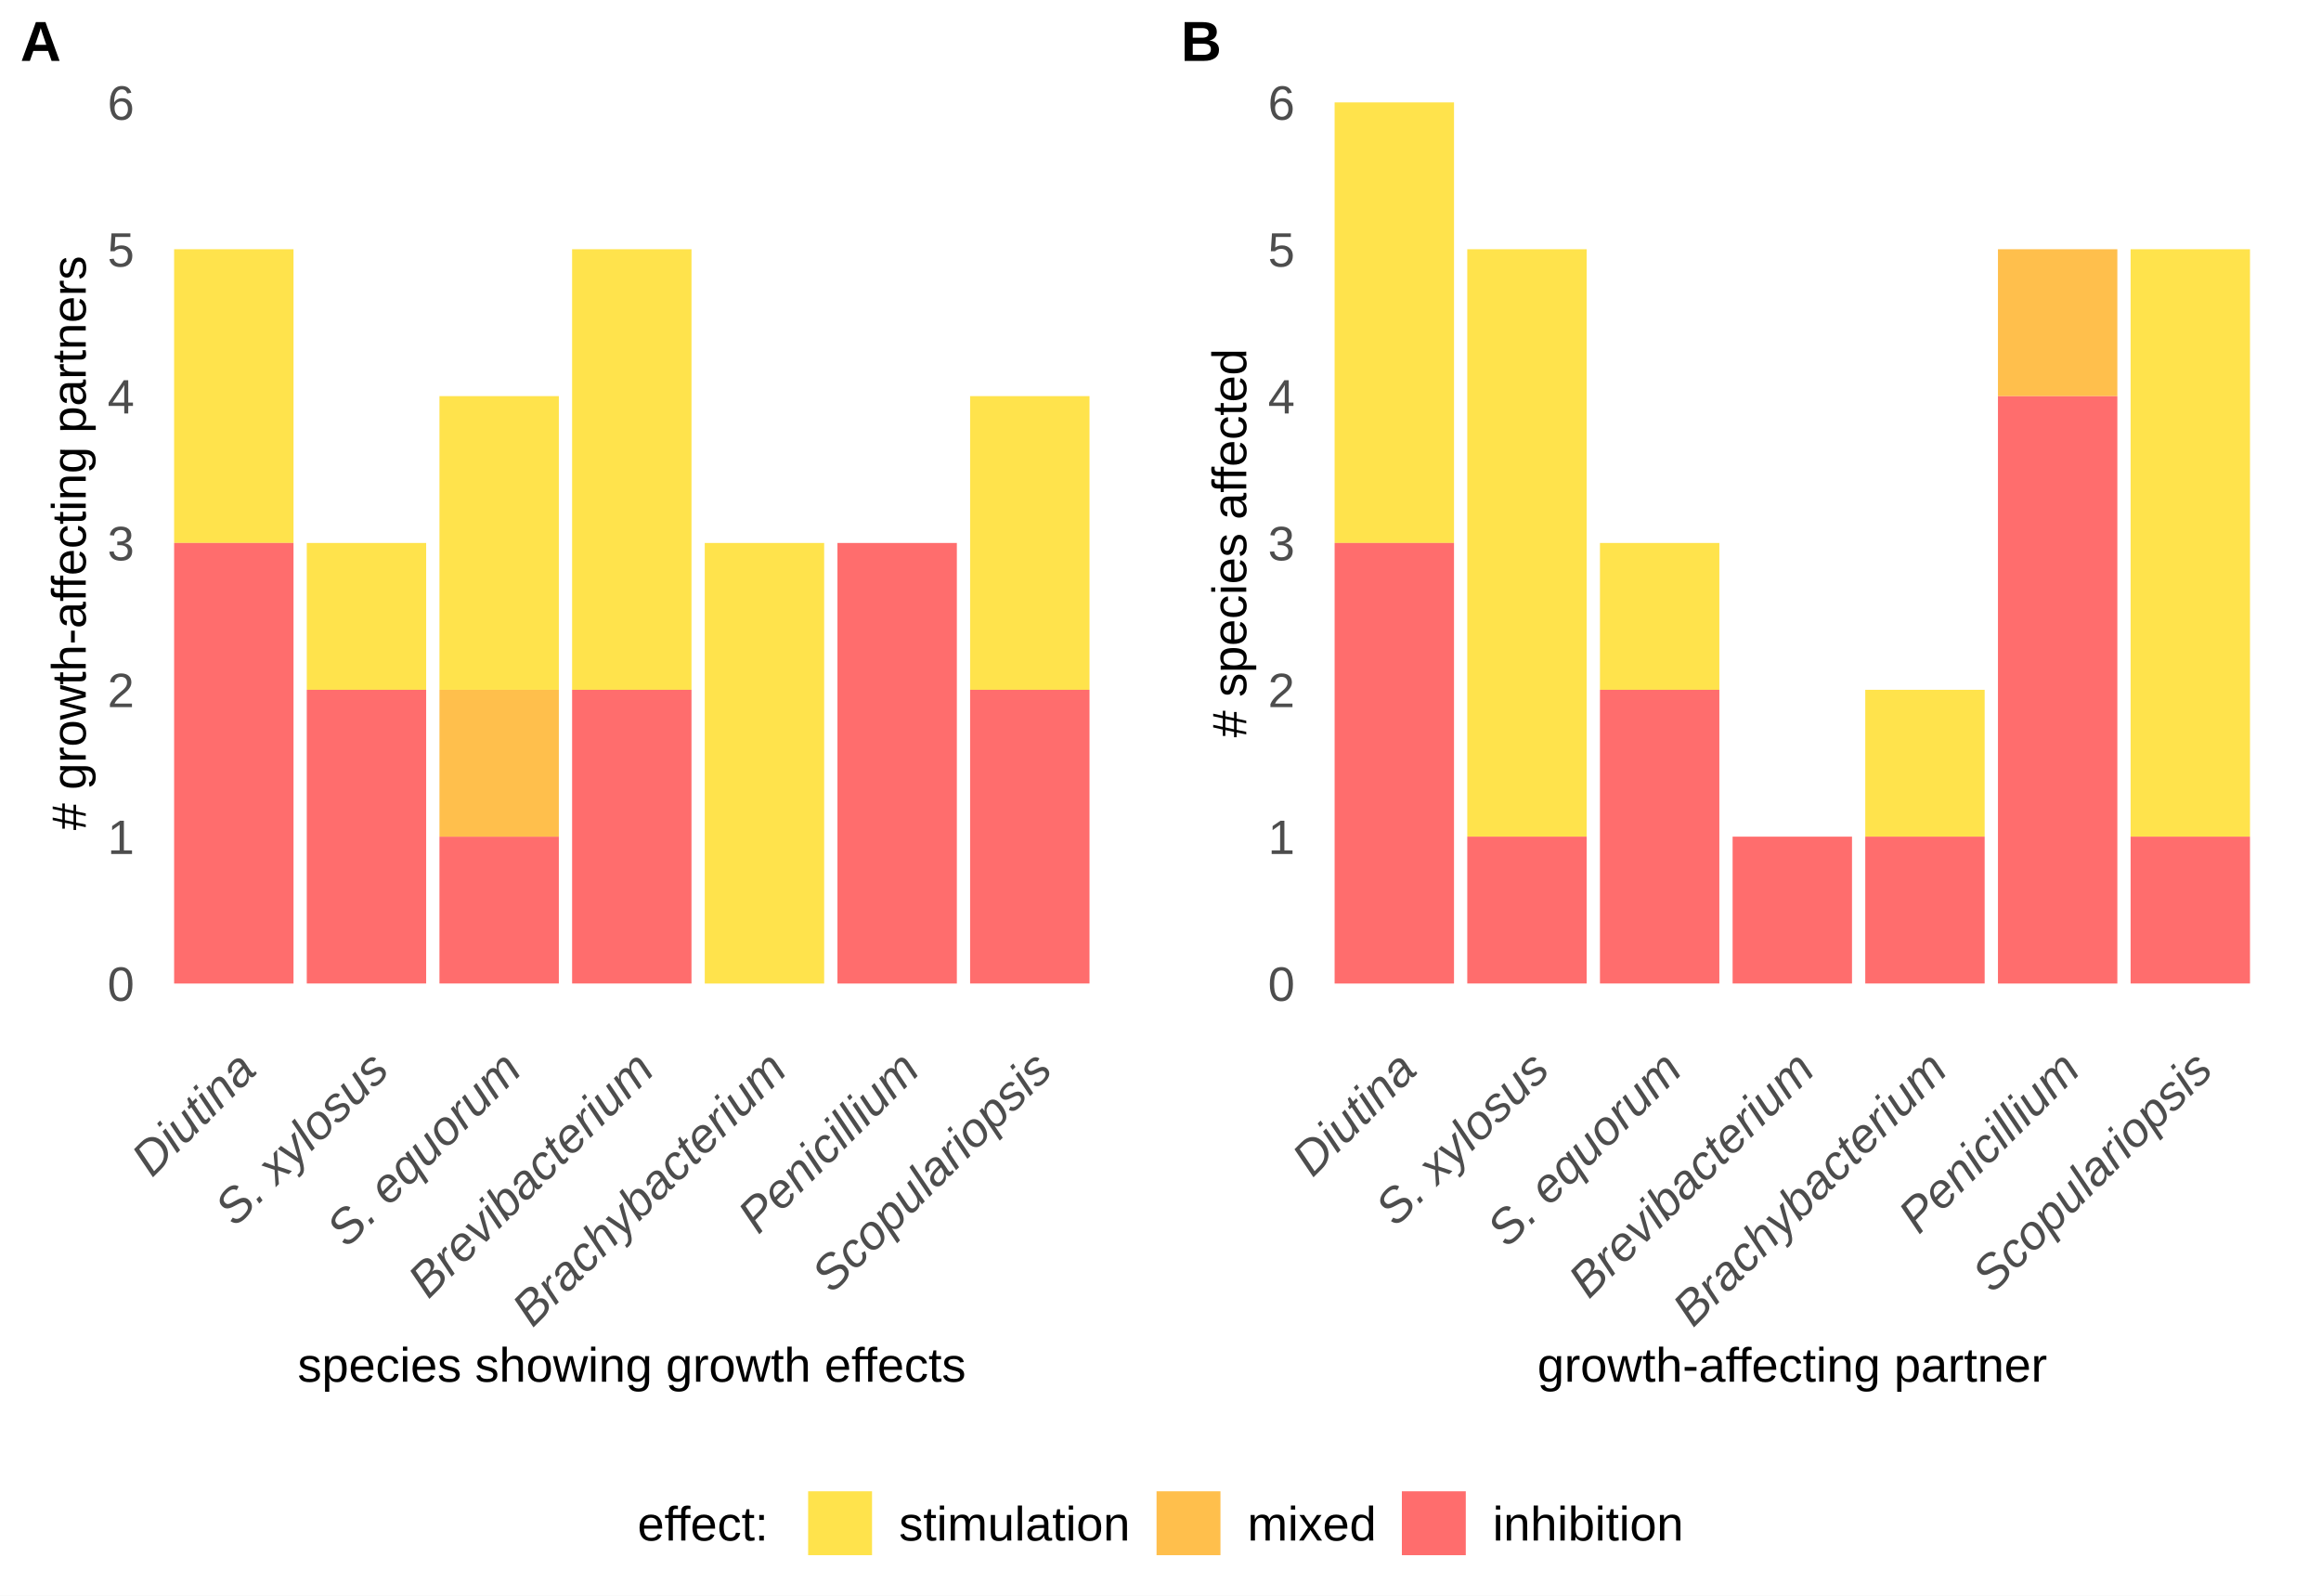
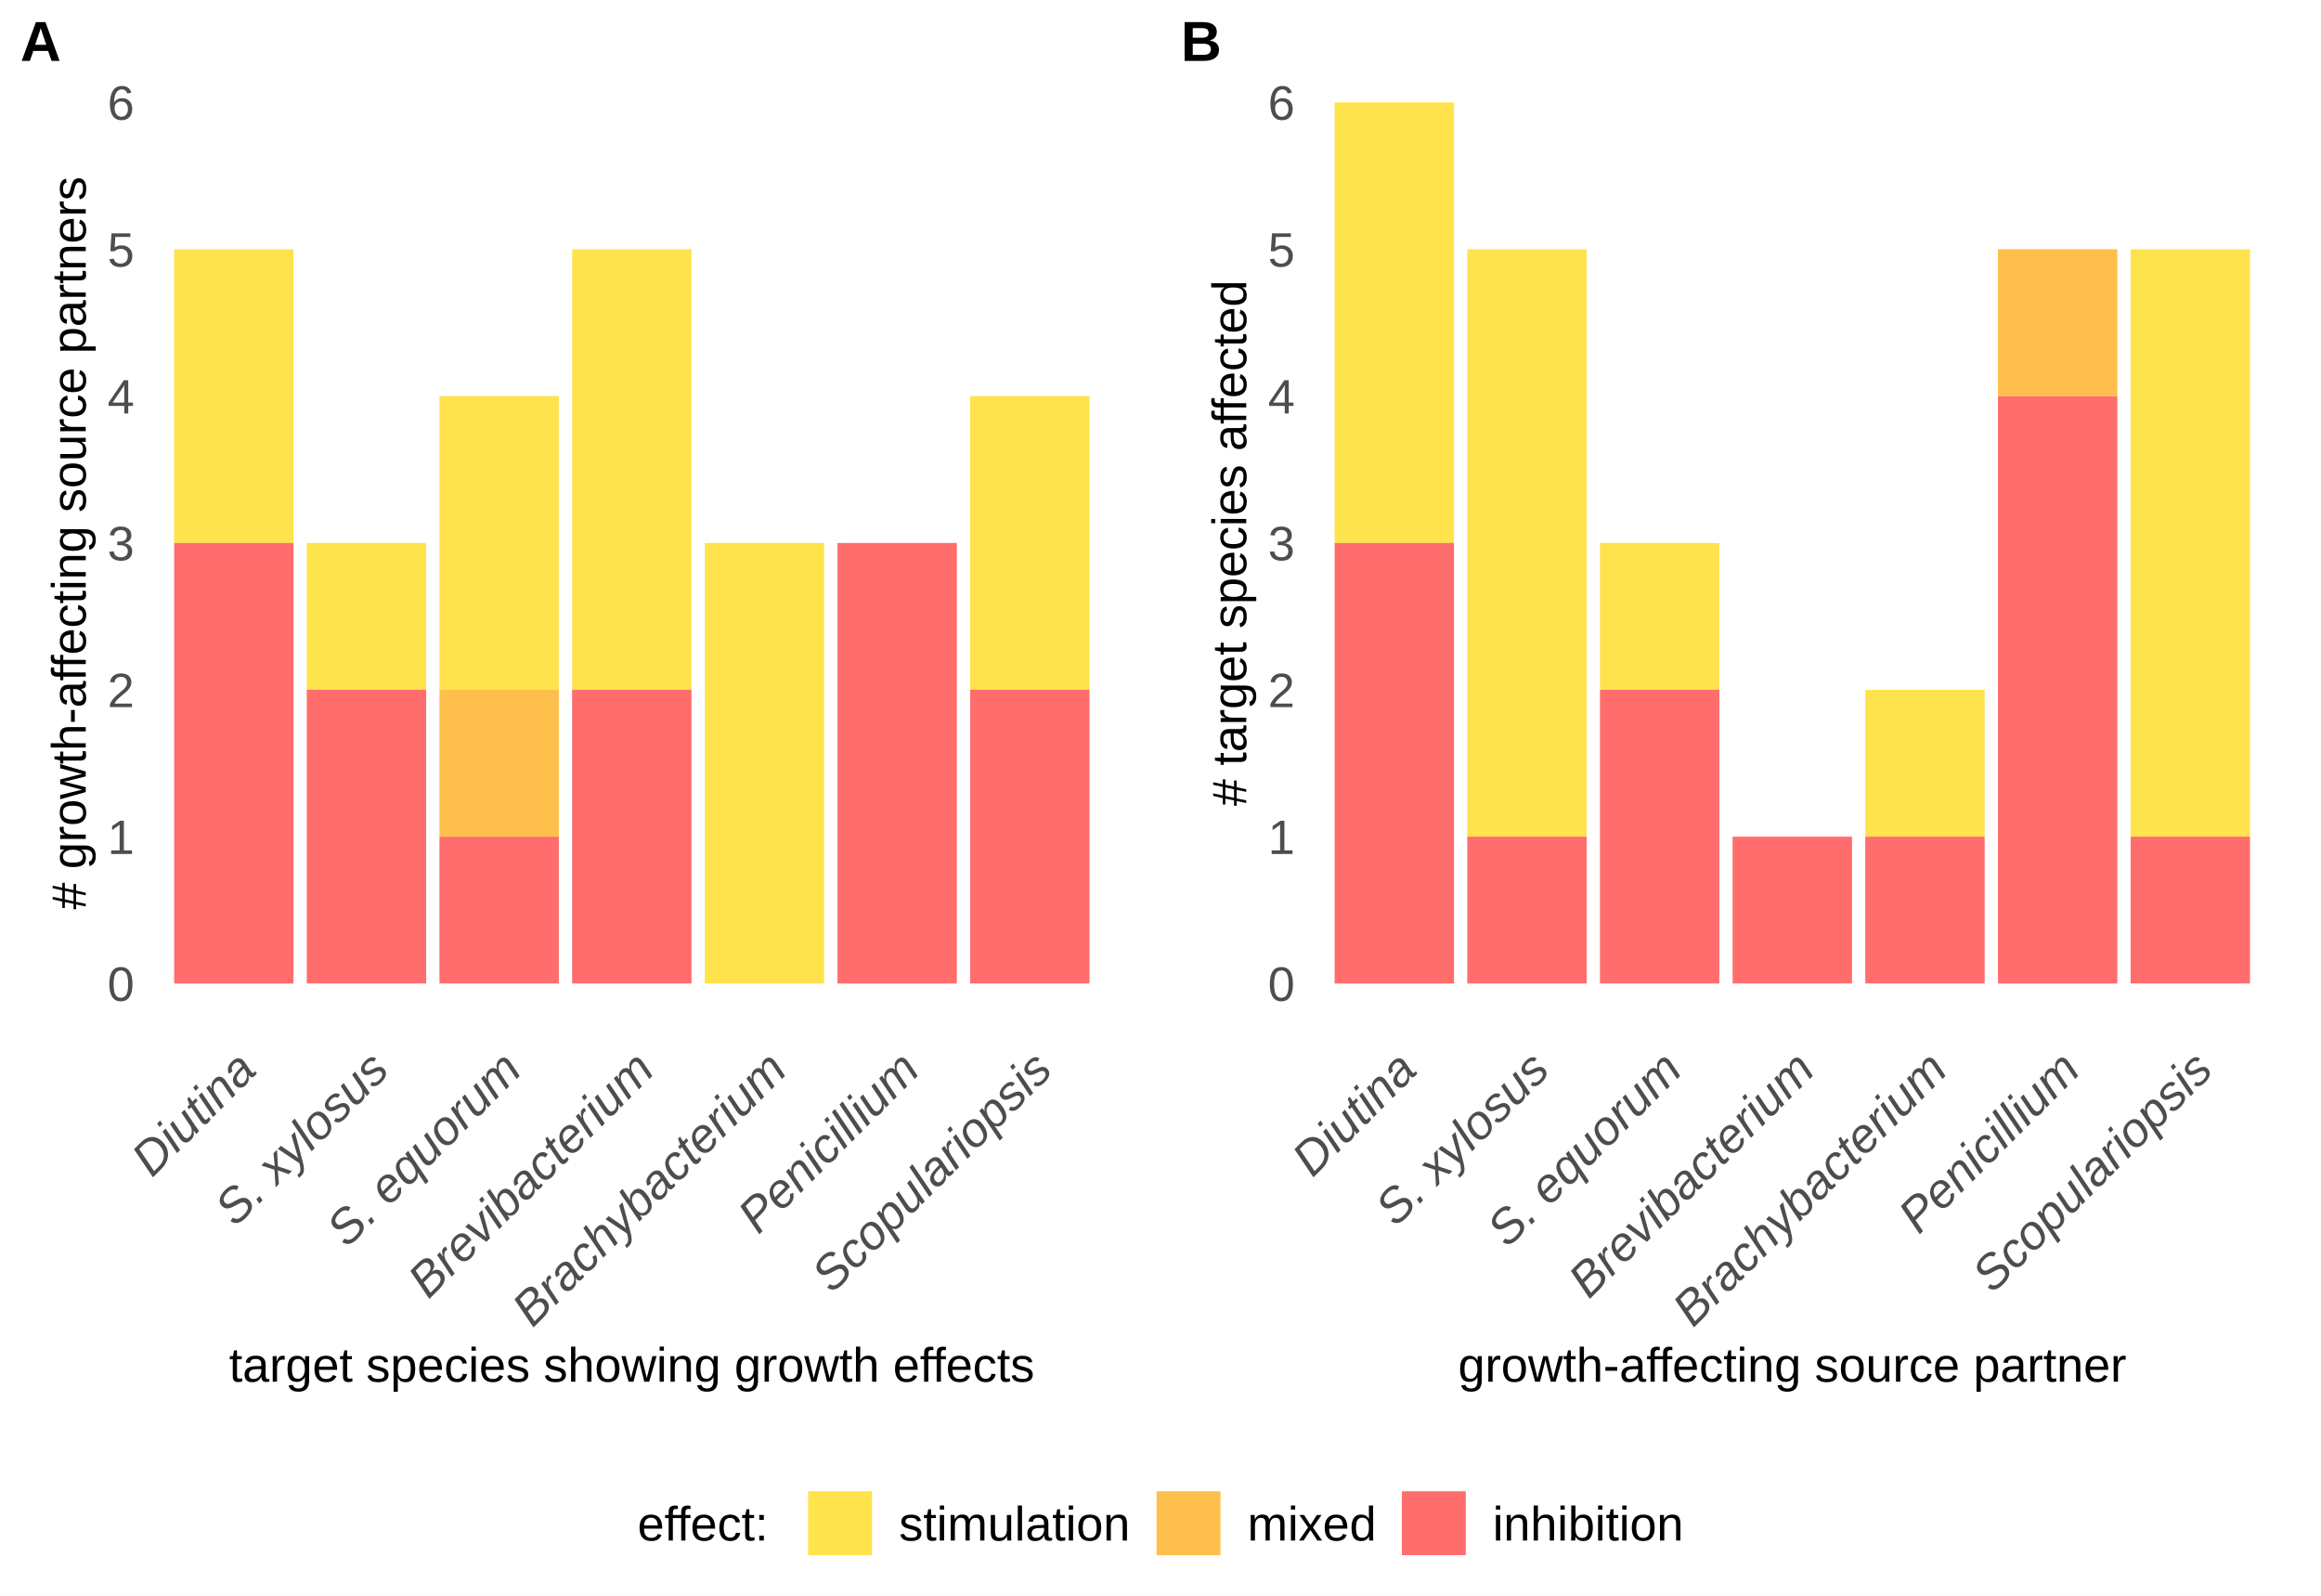
<svg xmlns="http://www.w3.org/2000/svg" class="svglite" width="576.00pt" height="396.00pt" viewBox="0 0 576.00 396.00">
  <defs>
    <style type="text/css">
    .svglite line, .svglite polyline, .svglite polygon, .svglite path, .svglite rect, .svglite circle {
      fill: none;
      stroke: #000000;
      stroke-linecap: round;
      stroke-linejoin: round;
      stroke-miterlimit: 10.00;
    }
  </style>
  </defs>
  <rect width="100%" height="100%" style="stroke: none; fill: #FFFFFF;" />
  <defs>
    <clipPath id="cpMC4wMHw1NzYuMDB8MC4wMHwzOTYuMDA=">
      <rect x="0.00" y="0.00" width="576.00" height="396.00" />
    </clipPath>
  </defs>
  <g clip-path="url(#cpMC4wMHw1NzYuMDB8MC4wMHwzOTYuMDA=)">
</g>
  <defs>
    <clipPath id="cpMC4wMHw1NzYuMDB8MC4wMHwzNjAuMDA=">
      <rect x="0.00" y="0.00" width="576.00" height="360.00" />
    </clipPath>
  </defs>
  <g clip-path="url(#cpMC4wMHw1NzYuMDB8MC4wMHwzNjAuMDA=)">
</g>
  <g clip-path="url(#cpMC4wMHw1NzYuMDB8MC4wMHwzOTYuMDA=)">
</g>
  <defs>
    <clipPath id="cpNy4yMHwyODAuODB8OS4wMHwzNTEuMDA=">
      <rect x="7.20" y="9.00" width="273.60" height="342.00" />
    </clipPath>
  </defs>
  <g clip-path="url(#cpNy4yMHwyODAuODB8OS4wMHwzNTEuMDA=)">
</g>
  <g clip-path="url(#cpMC4wMHw1NzYuMDB8MC4wMHwzOTYuMDA=)">
</g>
  <defs>
    <clipPath id="cpMzguMjd8Mjc1LjMyfDE0LjQ4fDI1NC45OQ==">
      <rect x="38.27" y="14.48" width="237.05" height="240.52" />
    </clipPath>
  </defs>
  <g clip-path="url(#cpMzguMjd8Mjc1LjMyfDE0LjQ4fDI1NC45OQ==)">
    <rect x="43.21" y="61.85" width="29.63" height="72.88" style="stroke-width: 1.07; stroke: none; stroke-linecap: square; stroke-linejoin: miter; fill: #FFD700; fill-opacity: 0.70;" />
    <rect x="43.21" y="134.74" width="29.63" height="109.33" style="stroke-width: 1.07; stroke: none; stroke-linecap: square; stroke-linejoin: miter; fill: #FF3030; fill-opacity: 0.70;" />
    <rect x="43.21" y="134.74" width="29.63" height="0.00" style="stroke-width: 1.07; stroke: none; stroke-linecap: square; stroke-linejoin: miter; fill: #FFA500; fill-opacity: 0.70;" />
    <rect x="76.13" y="134.74" width="29.63" height="36.44" style="stroke-width: 1.07; stroke: none; stroke-linecap: square; stroke-linejoin: miter; fill: #FFD700; fill-opacity: 0.70;" />
    <rect x="76.13" y="171.18" width="29.63" height="72.88" style="stroke-width: 1.07; stroke: none; stroke-linecap: square; stroke-linejoin: miter; fill: #FF3030; fill-opacity: 0.70;" />
    <rect x="76.13" y="171.18" width="29.63" height="0.00" style="stroke-width: 1.07; stroke: none; stroke-linecap: square; stroke-linejoin: miter; fill: #FFA500; fill-opacity: 0.70;" />
    <rect x="109.06" y="98.30" width="29.63" height="72.88" style="stroke-width: 1.07; stroke: none; stroke-linecap: square; stroke-linejoin: miter; fill: #FFD700; fill-opacity: 0.70;" />
    <rect x="109.06" y="207.62" width="29.63" height="36.44" style="stroke-width: 1.07; stroke: none; stroke-linecap: square; stroke-linejoin: miter; fill: #FF3030; fill-opacity: 0.70;" />
    <rect x="109.06" y="171.18" width="29.63" height="36.44" style="stroke-width: 1.07; stroke: none; stroke-linecap: square; stroke-linejoin: miter; fill: #FFA500; fill-opacity: 0.70;" />
    <rect x="141.98" y="61.85" width="29.63" height="109.33" style="stroke-width: 1.07; stroke: none; stroke-linecap: square; stroke-linejoin: miter; fill: #FFD700; fill-opacity: 0.70;" />
    <rect x="141.98" y="171.18" width="29.63" height="72.88" style="stroke-width: 1.07; stroke: none; stroke-linecap: square; stroke-linejoin: miter; fill: #FF3030; fill-opacity: 0.70;" />
    <rect x="141.98" y="171.18" width="29.63" height="0.00" style="stroke-width: 1.07; stroke: none; stroke-linecap: square; stroke-linejoin: miter; fill: #FFA500; fill-opacity: 0.70;" />
    <rect x="174.90" y="134.74" width="29.63" height="109.33" style="stroke-width: 1.07; stroke: none; stroke-linecap: square; stroke-linejoin: miter; fill: #FFD700; fill-opacity: 0.70;" />
    <rect x="174.90" y="244.06" width="29.63" height="0.00" style="stroke-width: 1.07; stroke: none; stroke-linecap: square; stroke-linejoin: miter; fill: #FF3030; fill-opacity: 0.70;" />
    <rect x="174.90" y="244.06" width="29.63" height="0.00" style="stroke-width: 1.07; stroke: none; stroke-linecap: square; stroke-linejoin: miter; fill: #FFA500; fill-opacity: 0.70;" />
    <rect x="207.83" y="134.74" width="29.63" height="0.00" style="stroke-width: 1.07; stroke: none; stroke-linecap: square; stroke-linejoin: miter; fill: #FFD700; fill-opacity: 0.70;" />
    <rect x="207.83" y="134.74" width="29.63" height="109.33" style="stroke-width: 1.07; stroke: none; stroke-linecap: square; stroke-linejoin: miter; fill: #FF3030; fill-opacity: 0.70;" />
    <rect x="207.83" y="134.74" width="29.63" height="0.00" style="stroke-width: 1.07; stroke: none; stroke-linecap: square; stroke-linejoin: miter; fill: #FFA500; fill-opacity: 0.70;" />
    <rect x="240.75" y="98.30" width="29.63" height="72.88" style="stroke-width: 1.07; stroke: none; stroke-linecap: square; stroke-linejoin: miter; fill: #FFD700; fill-opacity: 0.70;" />
    <rect x="240.75" y="171.18" width="29.63" height="72.88" style="stroke-width: 1.07; stroke: none; stroke-linecap: square; stroke-linejoin: miter; fill: #FF3030; fill-opacity: 0.70;" />
    <rect x="240.75" y="171.18" width="29.63" height="0.00" style="stroke-width: 1.07; stroke: none; stroke-linecap: square; stroke-linejoin: miter; fill: #FFA500; fill-opacity: 0.70;" />
  </g>
  <g clip-path="url(#cpMC4wMHw1NzYuMDB8MC4wMHwzOTYuMDA=)">
    <text x="33.34" y="248.36" text-anchor="end" style="font-size: 12.00px; fill: #4D4D4D; font-family: Arial;" textLength="6.67px" lengthAdjust="spacingAndGlyphs">0</text>
    <text x="33.34" y="211.92" text-anchor="end" style="font-size: 12.00px; fill: #4D4D4D; font-family: Arial;" textLength="6.67px" lengthAdjust="spacingAndGlyphs">1</text>
    <text x="33.34" y="175.48" text-anchor="end" style="font-size: 12.00px; fill: #4D4D4D; font-family: Arial;" textLength="6.67px" lengthAdjust="spacingAndGlyphs">2</text>
    <text x="33.34" y="139.04" text-anchor="end" style="font-size: 12.00px; fill: #4D4D4D; font-family: Arial;" textLength="6.67px" lengthAdjust="spacingAndGlyphs">3</text>
    <text x="33.34" y="102.60" text-anchor="end" style="font-size: 12.00px; fill: #4D4D4D; font-family: Arial;" textLength="6.67px" lengthAdjust="spacingAndGlyphs">4</text>
    <text x="33.34" y="66.16" text-anchor="end" style="font-size: 12.00px; fill: #4D4D4D; font-family: Arial;" textLength="6.67px" lengthAdjust="spacingAndGlyphs">5</text>
    <text x="33.34" y="29.71" text-anchor="end" style="font-size: 12.00px; fill: #4D4D4D; font-family: Arial;" textLength="6.67px" lengthAdjust="spacingAndGlyphs">6</text>
    <text transform="translate(64.11,266.01) rotate(-45)" text-anchor="end" style="font-size: 12.00px; font-style: italic; fill: #4D4D4D; font-family: Arial;" textLength="37.35px" lengthAdjust="spacingAndGlyphs">Diutina</text>
    <text transform="translate(97.03,266.01) rotate(-45)" text-anchor="end" style="font-size: 12.00px; font-style: italic; fill: #4D4D4D; font-family: Arial;" textLength="54.68px" lengthAdjust="spacingAndGlyphs">S. xylosus</text>
    <text transform="translate(129.95,266.01) rotate(-45)" text-anchor="end" style="font-size: 12.00px; font-style: italic; fill: #4D4D4D; font-family: Arial;" textLength="62.04px" lengthAdjust="spacingAndGlyphs">S. equorum</text>
    <text transform="translate(162.88,266.01) rotate(-45)" text-anchor="end" style="font-size: 12.00px; font-style: italic; fill: #4D4D4D; font-family: Arial;" textLength="80.02px" lengthAdjust="spacingAndGlyphs">Brevibacterium</text>
    <text transform="translate(195.80,266.01) rotate(-45)" text-anchor="end" style="font-size: 12.00px; font-style: italic; fill: #4D4D4D; font-family: Arial;" textLength="90.03px" lengthAdjust="spacingAndGlyphs">Brachybacterium</text>
    <text transform="translate(228.73,266.01) rotate(-45)" text-anchor="end" style="font-size: 12.00px; font-style: italic; fill: #4D4D4D; font-family: Arial;" textLength="57.34px" lengthAdjust="spacingAndGlyphs">Penicillium</text>
    <text transform="translate(261.65,266.01) rotate(-45)" text-anchor="end" style="font-size: 12.00px; font-style: italic; fill: #4D4D4D; font-family: Arial;" textLength="78.03px" lengthAdjust="spacingAndGlyphs">Scopulariopsis</text>
-     <text x="156.79" y="342.88" text-anchor="middle" style="font-size: 12.00px; font-family: Arial;" textLength="166.08px" lengthAdjust="spacingAndGlyphs">species showing growth effects</text>
-     <text transform="translate(21.28,134.74) rotate(-90)" text-anchor="middle" style="font-size: 12.00px; font-family: Arial;" textLength="142.74px" lengthAdjust="spacingAndGlyphs"># growth-affecting partners</text>
+     <text x="156.79" y="342.88" text-anchor="middle" style="font-size: 12.00px; font-family: Arial;" textLength="200.10px" lengthAdjust="spacingAndGlyphs">target species showing growth effects</text>
+     <text transform="translate(21.28,134.74) rotate(-90)" text-anchor="middle" style="font-size: 12.00px; font-family: Arial;" textLength="182.09px" lengthAdjust="spacingAndGlyphs"># growth-affecting source partners</text>
    <text x="5.05" y="15.11" style="font-size: 14.00px; font-weight: bold; font-family: Arial;" textLength="10.11px" lengthAdjust="spacingAndGlyphs">A</text>
  </g>
  <defs>
    <clipPath id="cpMjk1LjIwfDU2OC44MHw5LjAwfDM1MS4wMA==">
      <rect x="295.20" y="9.00" width="273.60" height="342.00" />
    </clipPath>
  </defs>
  <g clip-path="url(#cpMjk1LjIwfDU2OC44MHw5LjAwfDM1MS4wMA==)">
</g>
  <g clip-path="url(#cpMC4wMHw1NzYuMDB8MC4wMHwzOTYuMDA=)">
</g>
  <defs>
    <clipPath id="cpMzI2LjI3fDU2My4zMnwxNC40OHwyNTQuOTk=">
      <rect x="326.27" y="14.48" width="237.05" height="240.52" />
    </clipPath>
  </defs>
  <g clip-path="url(#cpMzI2LjI3fDU2My4zMnwxNC40OHwyNTQuOTk=)">
    <rect x="331.21" y="25.41" width="29.63" height="109.33" style="stroke-width: 1.07; stroke: none; stroke-linecap: square; stroke-linejoin: miter; fill: #FFD700; fill-opacity: 0.70;" />
    <rect x="331.21" y="134.74" width="29.63" height="109.33" style="stroke-width: 1.07; stroke: none; stroke-linecap: square; stroke-linejoin: miter; fill: #FF3030; fill-opacity: 0.70;" />
    <rect x="331.21" y="134.74" width="29.63" height="0.00" style="stroke-width: 1.07; stroke: none; stroke-linecap: square; stroke-linejoin: miter; fill: #FFA500; fill-opacity: 0.70;" />
    <rect x="364.13" y="61.85" width="29.63" height="145.77" style="stroke-width: 1.07; stroke: none; stroke-linecap: square; stroke-linejoin: miter; fill: #FFD700; fill-opacity: 0.70;" />
    <rect x="364.13" y="207.62" width="29.63" height="36.44" style="stroke-width: 1.07; stroke: none; stroke-linecap: square; stroke-linejoin: miter; fill: #FF3030; fill-opacity: 0.70;" />
    <rect x="364.13" y="207.62" width="29.63" height="0.00" style="stroke-width: 1.07; stroke: none; stroke-linecap: square; stroke-linejoin: miter; fill: #FFA500; fill-opacity: 0.70;" />
    <rect x="397.06" y="134.74" width="29.63" height="36.44" style="stroke-width: 1.07; stroke: none; stroke-linecap: square; stroke-linejoin: miter; fill: #FFD700; fill-opacity: 0.70;" />
    <rect x="397.06" y="171.18" width="29.63" height="72.88" style="stroke-width: 1.07; stroke: none; stroke-linecap: square; stroke-linejoin: miter; fill: #FF3030; fill-opacity: 0.70;" />
    <rect x="397.06" y="171.18" width="29.63" height="0.00" style="stroke-width: 1.07; stroke: none; stroke-linecap: square; stroke-linejoin: miter; fill: #FFA500; fill-opacity: 0.70;" />
    <rect x="429.98" y="207.62" width="29.63" height="0.00" style="stroke-width: 1.07; stroke: none; stroke-linecap: square; stroke-linejoin: miter; fill: #FFD700; fill-opacity: 0.70;" />
    <rect x="429.98" y="207.62" width="29.63" height="36.44" style="stroke-width: 1.07; stroke: none; stroke-linecap: square; stroke-linejoin: miter; fill: #FF3030; fill-opacity: 0.70;" />
    <rect x="429.98" y="207.62" width="29.63" height="0.00" style="stroke-width: 1.07; stroke: none; stroke-linecap: square; stroke-linejoin: miter; fill: #FFA500; fill-opacity: 0.70;" />
    <rect x="462.90" y="171.18" width="29.63" height="36.44" style="stroke-width: 1.07; stroke: none; stroke-linecap: square; stroke-linejoin: miter; fill: #FFD700; fill-opacity: 0.70;" />
    <rect x="462.90" y="207.62" width="29.63" height="36.44" style="stroke-width: 1.07; stroke: none; stroke-linecap: square; stroke-linejoin: miter; fill: #FF3030; fill-opacity: 0.70;" />
    <rect x="462.90" y="207.62" width="29.63" height="0.00" style="stroke-width: 1.07; stroke: none; stroke-linecap: square; stroke-linejoin: miter; fill: #FFA500; fill-opacity: 0.70;" />
    <rect x="495.83" y="61.85" width="29.63" height="0.00" style="stroke-width: 1.07; stroke: none; stroke-linecap: square; stroke-linejoin: miter; fill: #FFD700; fill-opacity: 0.70;" />
    <rect x="495.83" y="98.30" width="29.63" height="145.77" style="stroke-width: 1.07; stroke: none; stroke-linecap: square; stroke-linejoin: miter; fill: #FF3030; fill-opacity: 0.70;" />
    <rect x="495.83" y="61.85" width="29.63" height="36.44" style="stroke-width: 1.07; stroke: none; stroke-linecap: square; stroke-linejoin: miter; fill: #FFA500; fill-opacity: 0.70;" />
    <rect x="528.75" y="61.85" width="29.63" height="145.77" style="stroke-width: 1.07; stroke: none; stroke-linecap: square; stroke-linejoin: miter; fill: #FFD700; fill-opacity: 0.70;" />
    <rect x="528.75" y="207.62" width="29.63" height="36.44" style="stroke-width: 1.07; stroke: none; stroke-linecap: square; stroke-linejoin: miter; fill: #FF3030; fill-opacity: 0.70;" />
    <rect x="528.75" y="207.62" width="29.63" height="0.00" style="stroke-width: 1.07; stroke: none; stroke-linecap: square; stroke-linejoin: miter; fill: #FFA500; fill-opacity: 0.70;" />
  </g>
  <g clip-path="url(#cpMC4wMHw1NzYuMDB8MC4wMHwzOTYuMDA=)">
    <text x="321.34" y="248.36" text-anchor="end" style="font-size: 12.00px; fill: #4D4D4D; font-family: Arial;" textLength="6.67px" lengthAdjust="spacingAndGlyphs">0</text>
    <text x="321.34" y="211.92" text-anchor="end" style="font-size: 12.00px; fill: #4D4D4D; font-family: Arial;" textLength="6.67px" lengthAdjust="spacingAndGlyphs">1</text>
    <text x="321.34" y="175.48" text-anchor="end" style="font-size: 12.00px; fill: #4D4D4D; font-family: Arial;" textLength="6.67px" lengthAdjust="spacingAndGlyphs">2</text>
    <text x="321.34" y="139.04" text-anchor="end" style="font-size: 12.00px; fill: #4D4D4D; font-family: Arial;" textLength="6.67px" lengthAdjust="spacingAndGlyphs">3</text>
    <text x="321.34" y="102.60" text-anchor="end" style="font-size: 12.00px; fill: #4D4D4D; font-family: Arial;" textLength="6.67px" lengthAdjust="spacingAndGlyphs">4</text>
    <text x="321.34" y="66.16" text-anchor="end" style="font-size: 12.00px; fill: #4D4D4D; font-family: Arial;" textLength="6.67px" lengthAdjust="spacingAndGlyphs">5</text>
    <text x="321.34" y="29.71" text-anchor="end" style="font-size: 12.00px; fill: #4D4D4D; font-family: Arial;" textLength="6.67px" lengthAdjust="spacingAndGlyphs">6</text>
    <text transform="translate(352.11,266.01) rotate(-45)" text-anchor="end" style="font-size: 12.00px; font-style: italic; fill: #4D4D4D; font-family: Arial;" textLength="37.35px" lengthAdjust="spacingAndGlyphs">Diutina</text>
    <text transform="translate(385.03,266.01) rotate(-45)" text-anchor="end" style="font-size: 12.00px; font-style: italic; fill: #4D4D4D; font-family: Arial;" textLength="54.68px" lengthAdjust="spacingAndGlyphs">S. xylosus</text>
    <text transform="translate(417.95,266.01) rotate(-45)" text-anchor="end" style="font-size: 12.00px; font-style: italic; fill: #4D4D4D; font-family: Arial;" textLength="62.04px" lengthAdjust="spacingAndGlyphs">S. equorum</text>
    <text transform="translate(450.88,266.01) rotate(-45)" text-anchor="end" style="font-size: 12.00px; font-style: italic; fill: #4D4D4D; font-family: Arial;" textLength="80.02px" lengthAdjust="spacingAndGlyphs">Brevibacterium</text>
    <text transform="translate(483.80,266.01) rotate(-45)" text-anchor="end" style="font-size: 12.00px; font-style: italic; fill: #4D4D4D; font-family: Arial;" textLength="90.03px" lengthAdjust="spacingAndGlyphs">Brachybacterium</text>
    <text transform="translate(516.73,266.01) rotate(-45)" text-anchor="end" style="font-size: 12.00px; font-style: italic; fill: #4D4D4D; font-family: Arial;" textLength="57.34px" lengthAdjust="spacingAndGlyphs">Penicillium</text>
    <text transform="translate(549.65,266.01) rotate(-45)" text-anchor="end" style="font-size: 12.00px; font-style: italic; fill: #4D4D4D; font-family: Arial;" textLength="78.03px" lengthAdjust="spacingAndGlyphs">Scopulariopsis</text>
-     <text x="444.79" y="342.88" text-anchor="middle" style="font-size: 12.00px; font-family: Arial;" textLength="126.73px" lengthAdjust="spacingAndGlyphs">growth-affecting partner</text>
-     <text transform="translate(309.28,134.74) rotate(-90)" text-anchor="middle" style="font-size: 12.00px; font-family: Arial;" textLength="96.72px" lengthAdjust="spacingAndGlyphs"># species affected</text>
+     <text x="444.79" y="342.88" text-anchor="middle" style="font-size: 12.00px; font-family: Arial;" textLength="166.08px" lengthAdjust="spacingAndGlyphs">growth-affecting source partner</text>
+     <text transform="translate(309.28,134.74) rotate(-90)" text-anchor="middle" style="font-size: 12.00px; font-family: Arial;" textLength="130.74px" lengthAdjust="spacingAndGlyphs"># target species affected</text>
    <text x="293.05" y="15.11" style="font-size: 14.00px; font-weight: bold; font-family: Arial;" textLength="10.11px" lengthAdjust="spacingAndGlyphs">B</text>
    <text x="158.20" y="382.30" style="font-size: 12.00px; font-family: Arial;" textLength="36.01px" lengthAdjust="spacingAndGlyphs">effect: </text>
    <rect x="200.55" y="370.07" width="15.86" height="15.86" style="stroke-width: 1.07; stroke: none; stroke-linecap: square; stroke-linejoin: miter; fill: #FFD700; fill-opacity: 0.70;" />
    <rect x="287.02" y="370.07" width="15.86" height="15.86" style="stroke-width: 1.07; stroke: none; stroke-linecap: square; stroke-linejoin: miter; fill: #FFA500; fill-opacity: 0.70;" />
    <rect x="347.90" y="370.07" width="15.86" height="15.86" style="stroke-width: 1.07; stroke: none; stroke-linecap: square; stroke-linejoin: miter; fill: #FF3030; fill-opacity: 0.70;" />
    <text x="223.10" y="382.30" style="font-size: 12.00px; font-family: Arial;" textLength="57.35px" lengthAdjust="spacingAndGlyphs">stimulation</text>
    <text x="309.57" y="382.30" style="font-size: 12.00px; font-family: Arial;" textLength="32.00px" lengthAdjust="spacingAndGlyphs">mixed</text>
    <text x="370.44" y="382.30" style="font-size: 12.00px; font-family: Arial;" textLength="47.36px" lengthAdjust="spacingAndGlyphs">inhibition</text>
  </g>
</svg>
